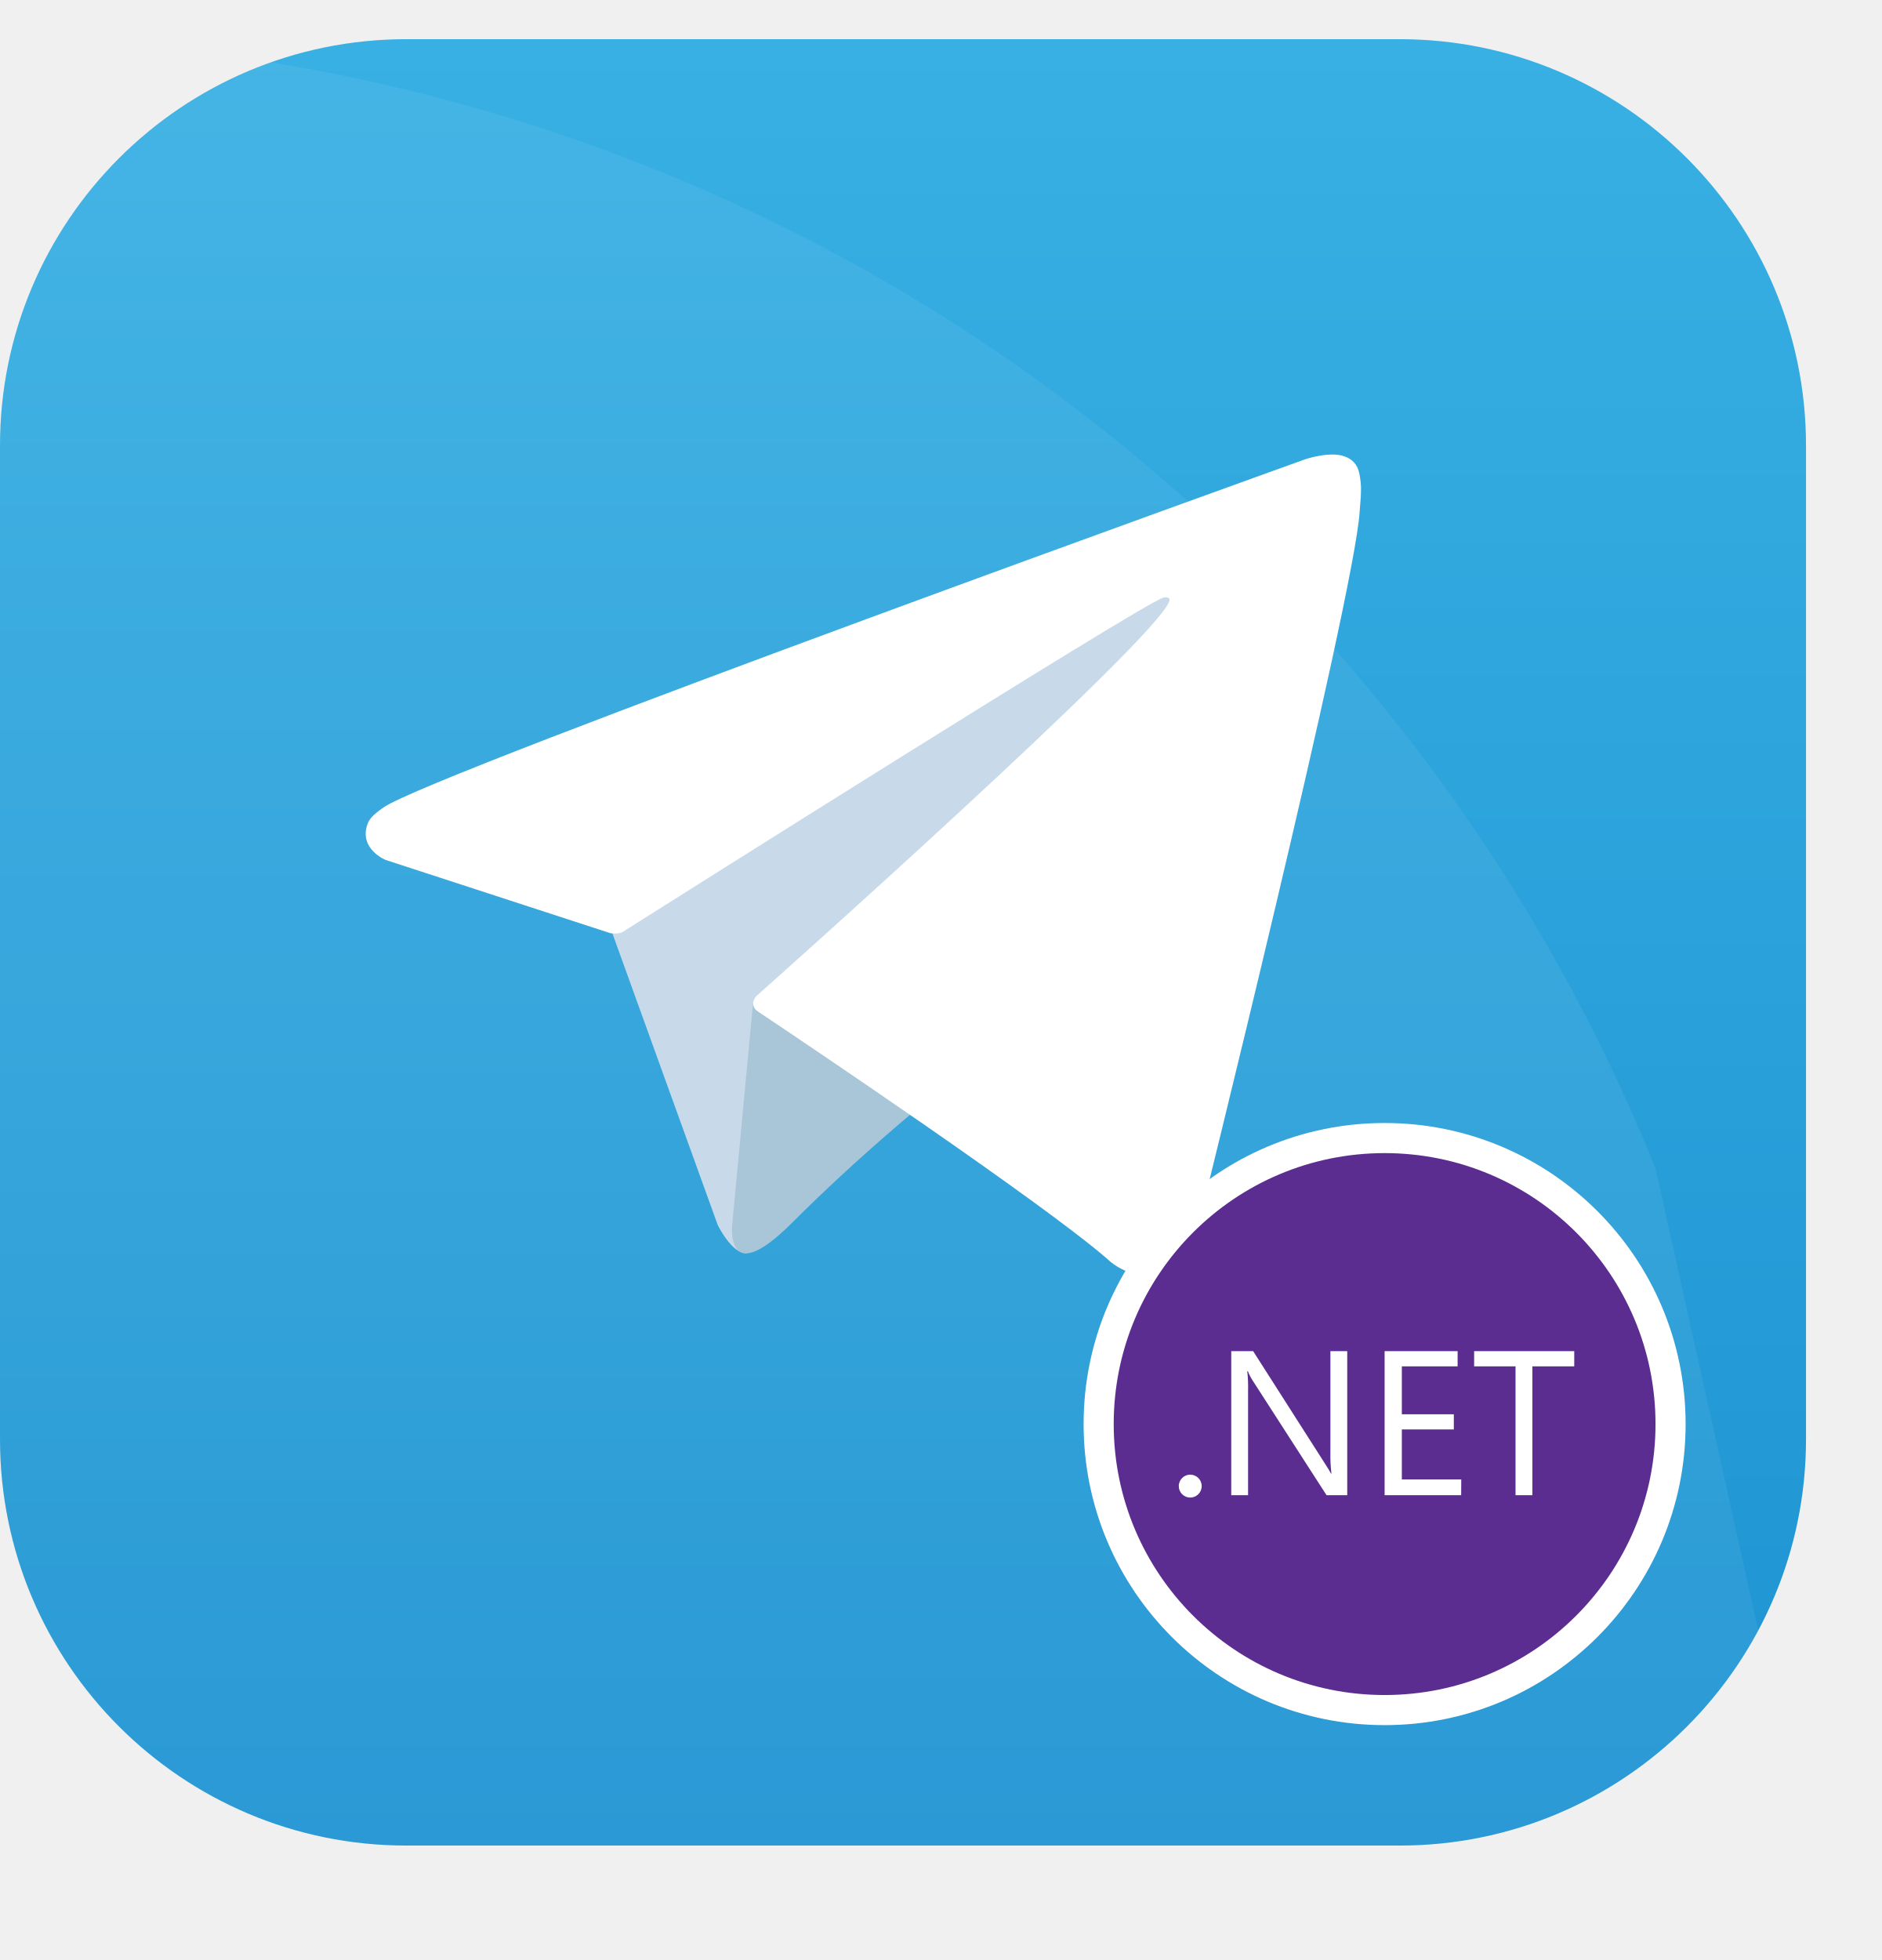
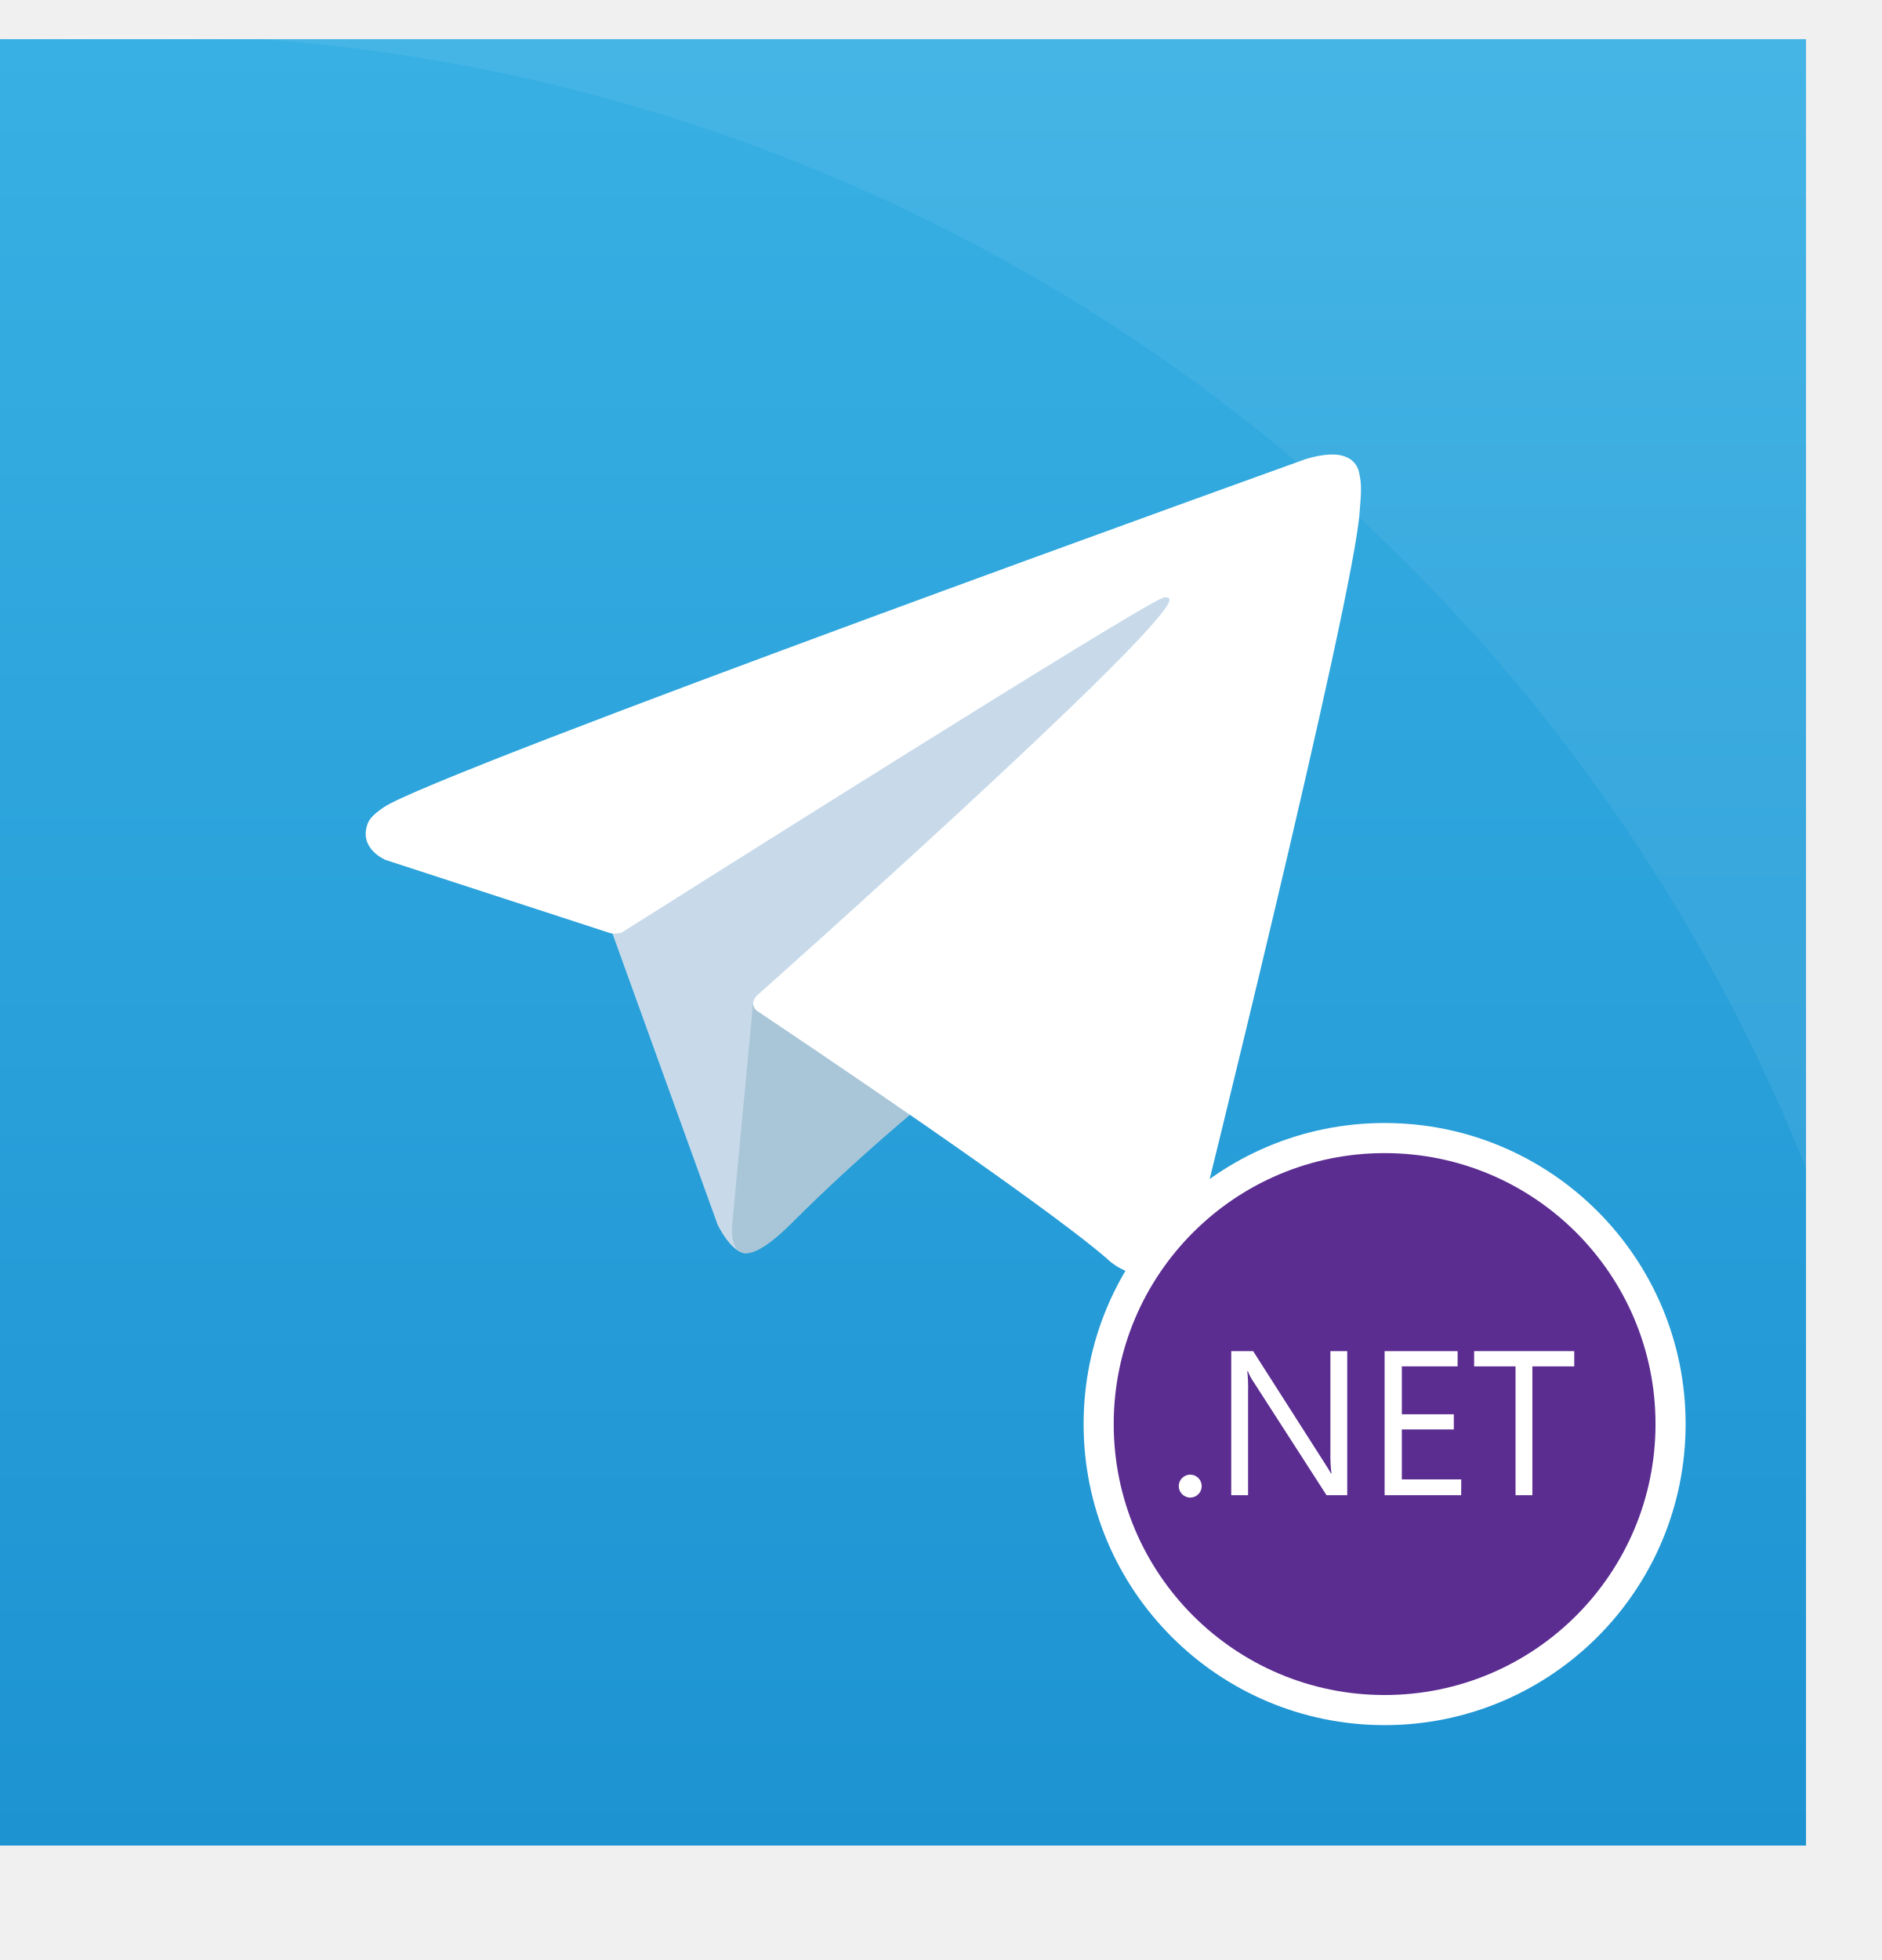
<svg xmlns="http://www.w3.org/2000/svg" width="128" height="133.33" viewBox="0 0 250 250" role="img" style="">
  <defs>
    <linearGradient id="tg" x1="120" y1="240" x2="120" y2="0" gradientUnits="userSpaceOnUse">
      <stop offset="0" stop-color="#1d93d2" />
      <stop offset="1" stop-color="#38b0e3" />
    </linearGradient>
-     <clipPath id="round">
-       <rect x="0" y="0" width="240" height="240" rx="54" />
-     </clipPath>
  </defs>
-   <g clip-path="url(#round)" style="fill:rgb(0, 0, 0);stroke:none;color:rgb(0, 0, 0);stroke-width:1px;stroke-linecap:butt;stroke-linejoin:miter;opacity:1;font-family:&quot;Anthropic Sans&quot;, -apple-system, BlinkMacSystemFont, &quot;Segoe UI&quot;, sans-serif;font-size:16px;font-weight:400;text-anchor:start;dominant-baseline:auto">
-     <rect x="0" y="0" width="240" height="240" fill="url(#tg)" style="stroke:none;color:rgb(0, 0, 0);stroke-width:1px;stroke-linecap:butt;stroke-linejoin:miter;opacity:1;font-family:&quot;Anthropic Sans&quot;, -apple-system, BlinkMacSystemFont, &quot;Segoe UI&quot;, sans-serif;font-size:16px;font-weight:400;text-anchor:start;dominant-baseline:auto" />
-     <path d="M0 0 A240 240 0 0 1 220 150 L240 240 L0 240 Z" fill="#ffffff" opacity="0.06" style="fill:rgb(255, 255, 255);stroke:none;color:rgb(0, 0, 0);stroke-width:1px;stroke-linecap:butt;stroke-linejoin:miter;opacity:0.06;font-family:&quot;Anthropic Sans&quot;, -apple-system, BlinkMacSystemFont, &quot;Segoe UI&quot;, sans-serif;font-size:16px;font-weight:400;text-anchor:start;dominant-baseline:auto" />
-     <g transform="translate(-2 -14) scale(1.02)" style="fill:rgb(0, 0, 0);stroke:none;color:rgb(0, 0, 0);stroke-width:1px;stroke-linecap:butt;stroke-linejoin:miter;opacity:1;font-family:&quot;Anthropic Sans&quot;, -apple-system, BlinkMacSystemFont, &quot;Segoe UI&quot;, sans-serif;font-size:16px;font-weight:400;text-anchor:start;dominant-baseline:auto">
-       <path d="M81.229,128.772l14.237,39.406s1.78,3.687,3.686,3.687,30.255-29.492,30.255-29.492l31.525-60.89L81.737,118.6Z" fill="#c8daea" style="fill:rgb(200, 218, 234);stroke:none;color:rgb(0, 0, 0);stroke-width:1px;stroke-linecap:butt;stroke-linejoin:miter;opacity:1;font-family:&quot;Anthropic Sans&quot;, -apple-system, BlinkMacSystemFont, &quot;Segoe UI&quot;, sans-serif;font-size:16px;font-weight:400;text-anchor:start;dominant-baseline:auto" />
-       <path d="M100.106,138.878l-2.733,29.046s-1.144,8.9,7.754,0,17.415-15.763,17.415-15.763" fill="#a9c6d8" style="fill:rgb(169, 198, 216);stroke:none;color:rgb(0, 0, 0);stroke-width:1px;stroke-linecap:butt;stroke-linejoin:miter;opacity:1;font-family:&quot;Anthropic Sans&quot;, -apple-system, BlinkMacSystemFont, &quot;Segoe UI&quot;, sans-serif;font-size:16px;font-weight:400;text-anchor:start;dominant-baseline:auto" />
-       <path d="M81.486,130.178,52.2,120.636s-3.5-1.42-2.373-4.64c.232-.664.7-1.229,2.1-2.2,6.489-4.523,120.106-45.36,120.106-45.36s3.208-1.081,5.1-.362a2.766,2.766,0,0,1,1.885,2.055,9.357,9.357,0,0,1,.254,2.585c-.009.752-.1,1.449-.169,2.542-.692,11.165-21.4,94.493-21.4,94.493s-1.239,4.876-5.678,5.043A8.13,8.13,0,0,1,146.1,172.5c-8.711-7.493-38.819-27.727-45.472-32.177a1.27,1.27,0,0,1-.546-.9c-.093-.469.417-1.05.417-1.05s52.426-46.6,53.821-51.492c.108-.379-.3-.566-.848-.4-3.482,1.281-63.844,39.4-70.506,43.607A3.21,3.21,0,0,1,81.486,130.178Z" fill="#fff" style="fill:rgb(255, 255, 255);stroke:none;color:rgb(0, 0, 0);stroke-width:1px;stroke-linecap:butt;stroke-linejoin:miter;opacity:1;font-family:&quot;Anthropic Sans&quot;, -apple-system, BlinkMacSystemFont, &quot;Segoe UI&quot;, sans-serif;font-size:16px;font-weight:400;text-anchor:start;dominant-baseline:auto" />
-     </g>
-     <g transform="translate(150 150)" style="fill:rgb(0, 0, 0);stroke:none;color:rgb(0, 0, 0);stroke-width:1px;stroke-linecap:butt;stroke-linejoin:miter;opacity:1;font-family:&quot;Anthropic Sans&quot;, -apple-system, BlinkMacSystemFont, &quot;Segoe UI&quot;, sans-serif;font-size:16px;font-weight:400;text-anchor:start;dominant-baseline:auto">
-       <circle cx="34" cy="34" r="40" fill="#ffffff" style="fill:rgb(255, 255, 255);stroke:none;color:rgb(0, 0, 0);stroke-width:1px;stroke-linecap:butt;stroke-linejoin:miter;opacity:1;font-family:&quot;Anthropic Sans&quot;, -apple-system, BlinkMacSystemFont, &quot;Segoe UI&quot;, sans-serif;font-size:16px;font-weight:400;text-anchor:start;dominant-baseline:auto" />
-       <circle cx="34" cy="34" r="36" fill="#5c2d91" style="fill:rgb(92, 45, 145);stroke:none;color:rgb(0, 0, 0);stroke-width:1px;stroke-linecap:butt;stroke-linejoin:miter;opacity:1;font-family:&quot;Anthropic Sans&quot;, -apple-system, BlinkMacSystemFont, &quot;Segoe UI&quot;, sans-serif;font-size:16px;font-weight:400;text-anchor:start;dominant-baseline:auto" />
-       <g transform="translate(34 34) scale(1.05) translate(-32 -32)" fill="#ffffff" style="fill:rgb(255, 255, 255);stroke:none;color:rgb(0, 0, 0);stroke-width:1px;stroke-linecap:butt;stroke-linejoin:miter;opacity:1;font-family:&quot;Anthropic Sans&quot;, -apple-system, BlinkMacSystemFont, &quot;Segoe UI&quot;, sans-serif;font-size:16px;font-weight:400;text-anchor:start;dominant-baseline:auto">
-         <path d="M27.27,41H24.65L15.28,26.46a6.06,6.06,0,0,1-.58-1.14h-.08a18.71,18.71,0,0,1,.1,2.5V41H12.59V22.77h2.77l9.12,14.28q.57.89.74,1.22h.05a19.29,19.29,0,0,1-.13-2.68V22.77h2.13Z" style="fill:rgb(255, 255, 255);stroke:none;color:rgb(0, 0, 0);stroke-width:1px;stroke-linecap:butt;stroke-linejoin:miter;opacity:1;font-family:&quot;Anthropic Sans&quot;, -apple-system, BlinkMacSystemFont, &quot;Segoe UI&quot;, sans-serif;font-size:16px;font-weight:400;text-anchor:start;dominant-baseline:auto" />
-         <path d="M41.69,41H32V22.77h9.24V24.7H34.18v6.06h6.58v1.92H34.18V39h7.52Z" style="fill:rgb(255, 255, 255);stroke:none;color:rgb(0, 0, 0);stroke-width:1px;stroke-linecap:butt;stroke-linejoin:miter;opacity:1;font-family:&quot;Anthropic Sans&quot;, -apple-system, BlinkMacSystemFont, &quot;Segoe UI&quot;, sans-serif;font-size:16px;font-weight:400;text-anchor:start;dominant-baseline:auto" />
-         <path d="M56,24.7H50.7V41H48.57V24.7H43.33V22.77H56Z" style="fill:rgb(255, 255, 255);stroke:none;color:rgb(0, 0, 0);stroke-width:1px;stroke-linecap:butt;stroke-linejoin:miter;opacity:1;font-family:&quot;Anthropic Sans&quot;, -apple-system, BlinkMacSystemFont, &quot;Segoe UI&quot;, sans-serif;font-size:16px;font-weight:400;text-anchor:start;dominant-baseline:auto" />
-         <circle cx="7.4" cy="39.85" r="1.45" style="fill:rgb(255, 255, 255);stroke:none;color:rgb(0, 0, 0);stroke-width:1px;stroke-linecap:butt;stroke-linejoin:miter;opacity:1;font-family:&quot;Anthropic Sans&quot;, -apple-system, BlinkMacSystemFont, &quot;Segoe UI&quot;, sans-serif;font-size:16px;font-weight:400;text-anchor:start;dominant-baseline:auto" />
-       </g>
+   <rect x="0" y="0" width="240" height="240" fill="url(#tg)" style="stroke:none;color:rgb(0, 0, 0);stroke-width:1px;stroke-linecap:butt;stroke-linejoin:miter;opacity:1;font-family:&quot;Anthropic Sans&quot;, -apple-system, BlinkMacSystemFont, &quot;Segoe UI&quot;, sans-serif;font-size:16px;font-weight:400;text-anchor:start;dominant-baseline:auto" />
+   <path d="M0 0 L240 0 L240 150 A240 240 0 0 0 0 0 Z" fill="#ffffff" opacity="0.06" style="fill:rgb(255, 255, 255);stroke:none;color:rgb(0, 0, 0);stroke-width:1px;stroke-linecap:butt;stroke-linejoin:miter;opacity:0.06;font-family:&quot;Anthropic Sans&quot;, -apple-system, BlinkMacSystemFont, &quot;Segoe UI&quot;, sans-serif;font-size:16px;font-weight:400;text-anchor:start;dominant-baseline:auto" />
+   <g transform="translate(-2 -14) scale(1.02)" style="fill:rgb(0, 0, 0);stroke:none;color:rgb(0, 0, 0);stroke-width:1px;stroke-linecap:butt;stroke-linejoin:miter;opacity:1;font-family:&quot;Anthropic Sans&quot;, -apple-system, BlinkMacSystemFont, &quot;Segoe UI&quot;, sans-serif;font-size:16px;font-weight:400;text-anchor:start;dominant-baseline:auto">
+     <path d="M81.229,128.772l14.237,39.406s1.78,3.687,3.686,3.687,30.255-29.492,30.255-29.492l31.525-60.89L81.737,118.6Z" fill="#c8daea" style="fill:rgb(200, 218, 234);stroke:none;color:rgb(0, 0, 0);stroke-width:1px;stroke-linecap:butt;stroke-linejoin:miter;opacity:1;font-family:&quot;Anthropic Sans&quot;, -apple-system, BlinkMacSystemFont, &quot;Segoe UI&quot;, sans-serif;font-size:16px;font-weight:400;text-anchor:start;dominant-baseline:auto" />
+     <path d="M100.106,138.878l-2.733,29.046s-1.144,8.9,7.754,0,17.415-15.763,17.415-15.763" fill="#a9c6d8" style="fill:rgb(169, 198, 216);stroke:none;color:rgb(0, 0, 0);stroke-width:1px;stroke-linecap:butt;stroke-linejoin:miter;opacity:1;font-family:&quot;Anthropic Sans&quot;, -apple-system, BlinkMacSystemFont, &quot;Segoe UI&quot;, sans-serif;font-size:16px;font-weight:400;text-anchor:start;dominant-baseline:auto" />
+     <path d="M81.486,130.178,52.2,120.636s-3.5-1.42-2.373-4.64c.232-.664.7-1.229,2.1-2.2,6.489-4.523,120.106-45.36,120.106-45.36s3.208-1.081,5.1-.362a2.766,2.766,0,0,1,1.885,2.055,9.357,9.357,0,0,1,.254,2.585c-.009.752-.1,1.449-.169,2.542-.692,11.165-21.4,94.493-21.4,94.493s-1.239,4.876-5.678,5.043A8.13,8.13,0,0,1,146.1,172.5c-8.711-7.493-38.819-27.727-45.472-32.177a1.27,1.27,0,0,1-.546-.9c-.093-.469.417-1.05.417-1.05s52.426-46.6,53.821-51.492c.108-.379-.3-.566-.848-.4-3.482,1.281-63.844,39.4-70.506,43.607A3.21,3.21,0,0,1,81.486,130.178Z" fill="#fff" style="fill:rgb(255, 255, 255);stroke:none;color:rgb(0, 0, 0);stroke-width:1px;stroke-linecap:butt;stroke-linejoin:miter;opacity:1;font-family:&quot;Anthropic Sans&quot;, -apple-system, BlinkMacSystemFont, &quot;Segoe UI&quot;, sans-serif;font-size:16px;font-weight:400;text-anchor:start;dominant-baseline:auto" />
+   </g>
+   <g transform="translate(150 150)" style="fill:rgb(0, 0, 0);stroke:none;color:rgb(0, 0, 0);stroke-width:1px;stroke-linecap:butt;stroke-linejoin:miter;opacity:1;font-family:&quot;Anthropic Sans&quot;, -apple-system, BlinkMacSystemFont, &quot;Segoe UI&quot;, sans-serif;font-size:16px;font-weight:400;text-anchor:start;dominant-baseline:auto">
+     <circle cx="34" cy="34" r="40" fill="#ffffff" style="fill:rgb(255, 255, 255);stroke:none;color:rgb(0, 0, 0);stroke-width:1px;stroke-linecap:butt;stroke-linejoin:miter;opacity:1;font-family:&quot;Anthropic Sans&quot;, -apple-system, BlinkMacSystemFont, &quot;Segoe UI&quot;, sans-serif;font-size:16px;font-weight:400;text-anchor:start;dominant-baseline:auto" />
+     <circle cx="34" cy="34" r="36" fill="#5c2d91" style="fill:rgb(92, 45, 145);stroke:none;color:rgb(0, 0, 0);stroke-width:1px;stroke-linecap:butt;stroke-linejoin:miter;opacity:1;font-family:&quot;Anthropic Sans&quot;, -apple-system, BlinkMacSystemFont, &quot;Segoe UI&quot;, sans-serif;font-size:16px;font-weight:400;text-anchor:start;dominant-baseline:auto" />
+     <g transform="translate(34 34) scale(1.05) translate(-32 -32)" fill="#ffffff" style="fill:rgb(255, 255, 255);stroke:none;color:rgb(0, 0, 0);stroke-width:1px;stroke-linecap:butt;stroke-linejoin:miter;opacity:1;font-family:&quot;Anthropic Sans&quot;, -apple-system, BlinkMacSystemFont, &quot;Segoe UI&quot;, sans-serif;font-size:16px;font-weight:400;text-anchor:start;dominant-baseline:auto">
+       <path d="M27.27,41H24.65L15.28,26.46a6.06,6.06,0,0,1-.58-1.14h-.08a18.71,18.71,0,0,1,.1,2.5V41H12.59V22.77h2.77l9.12,14.28q.57.89.74,1.22h.05a19.29,19.29,0,0,1-.13-2.68V22.77h2.13Z" style="fill:rgb(255, 255, 255);stroke:none;color:rgb(0, 0, 0);stroke-width:1px;stroke-linecap:butt;stroke-linejoin:miter;opacity:1;font-family:&quot;Anthropic Sans&quot;, -apple-system, BlinkMacSystemFont, &quot;Segoe UI&quot;, sans-serif;font-size:16px;font-weight:400;text-anchor:start;dominant-baseline:auto" />
+       <path d="M41.69,41H32V22.77h9.24V24.7H34.18v6.06h6.58v1.92H34.18V39h7.52Z" style="fill:rgb(255, 255, 255);stroke:none;color:rgb(0, 0, 0);stroke-width:1px;stroke-linecap:butt;stroke-linejoin:miter;opacity:1;font-family:&quot;Anthropic Sans&quot;, -apple-system, BlinkMacSystemFont, &quot;Segoe UI&quot;, sans-serif;font-size:16px;font-weight:400;text-anchor:start;dominant-baseline:auto" />
+       <path d="M56,24.7H50.7V41H48.57V24.7H43.33V22.77H56Z" style="fill:rgb(255, 255, 255);stroke:none;color:rgb(0, 0, 0);stroke-width:1px;stroke-linecap:butt;stroke-linejoin:miter;opacity:1;font-family:&quot;Anthropic Sans&quot;, -apple-system, BlinkMacSystemFont, &quot;Segoe UI&quot;, sans-serif;font-size:16px;font-weight:400;text-anchor:start;dominant-baseline:auto" />
+       <circle cx="7.4" cy="39.85" r="1.45" style="fill:rgb(255, 255, 255);stroke:none;color:rgb(0, 0, 0);stroke-width:1px;stroke-linecap:butt;stroke-linejoin:miter;opacity:1;font-family:&quot;Anthropic Sans&quot;, -apple-system, BlinkMacSystemFont, &quot;Segoe UI&quot;, sans-serif;font-size:16px;font-weight:400;text-anchor:start;dominant-baseline:auto" />
    </g>
  </g>
</svg>
